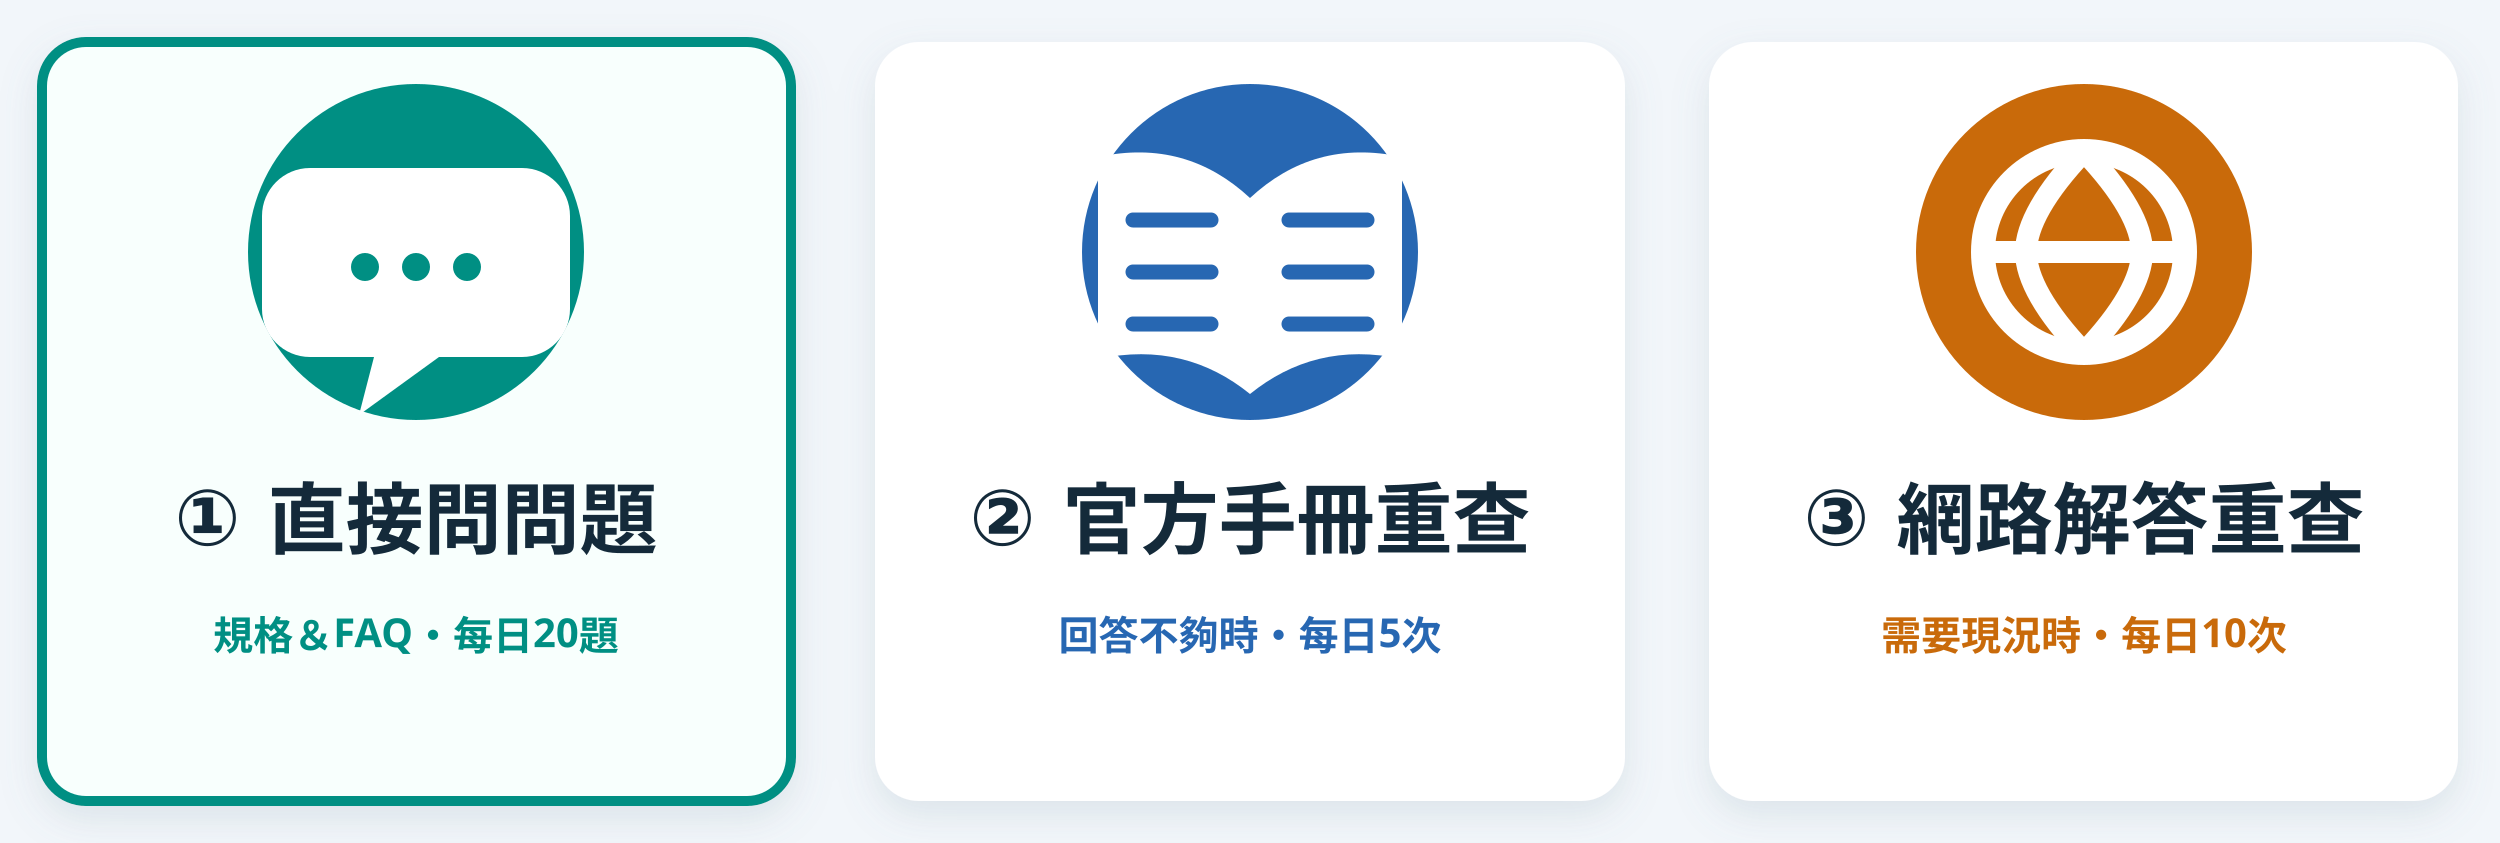
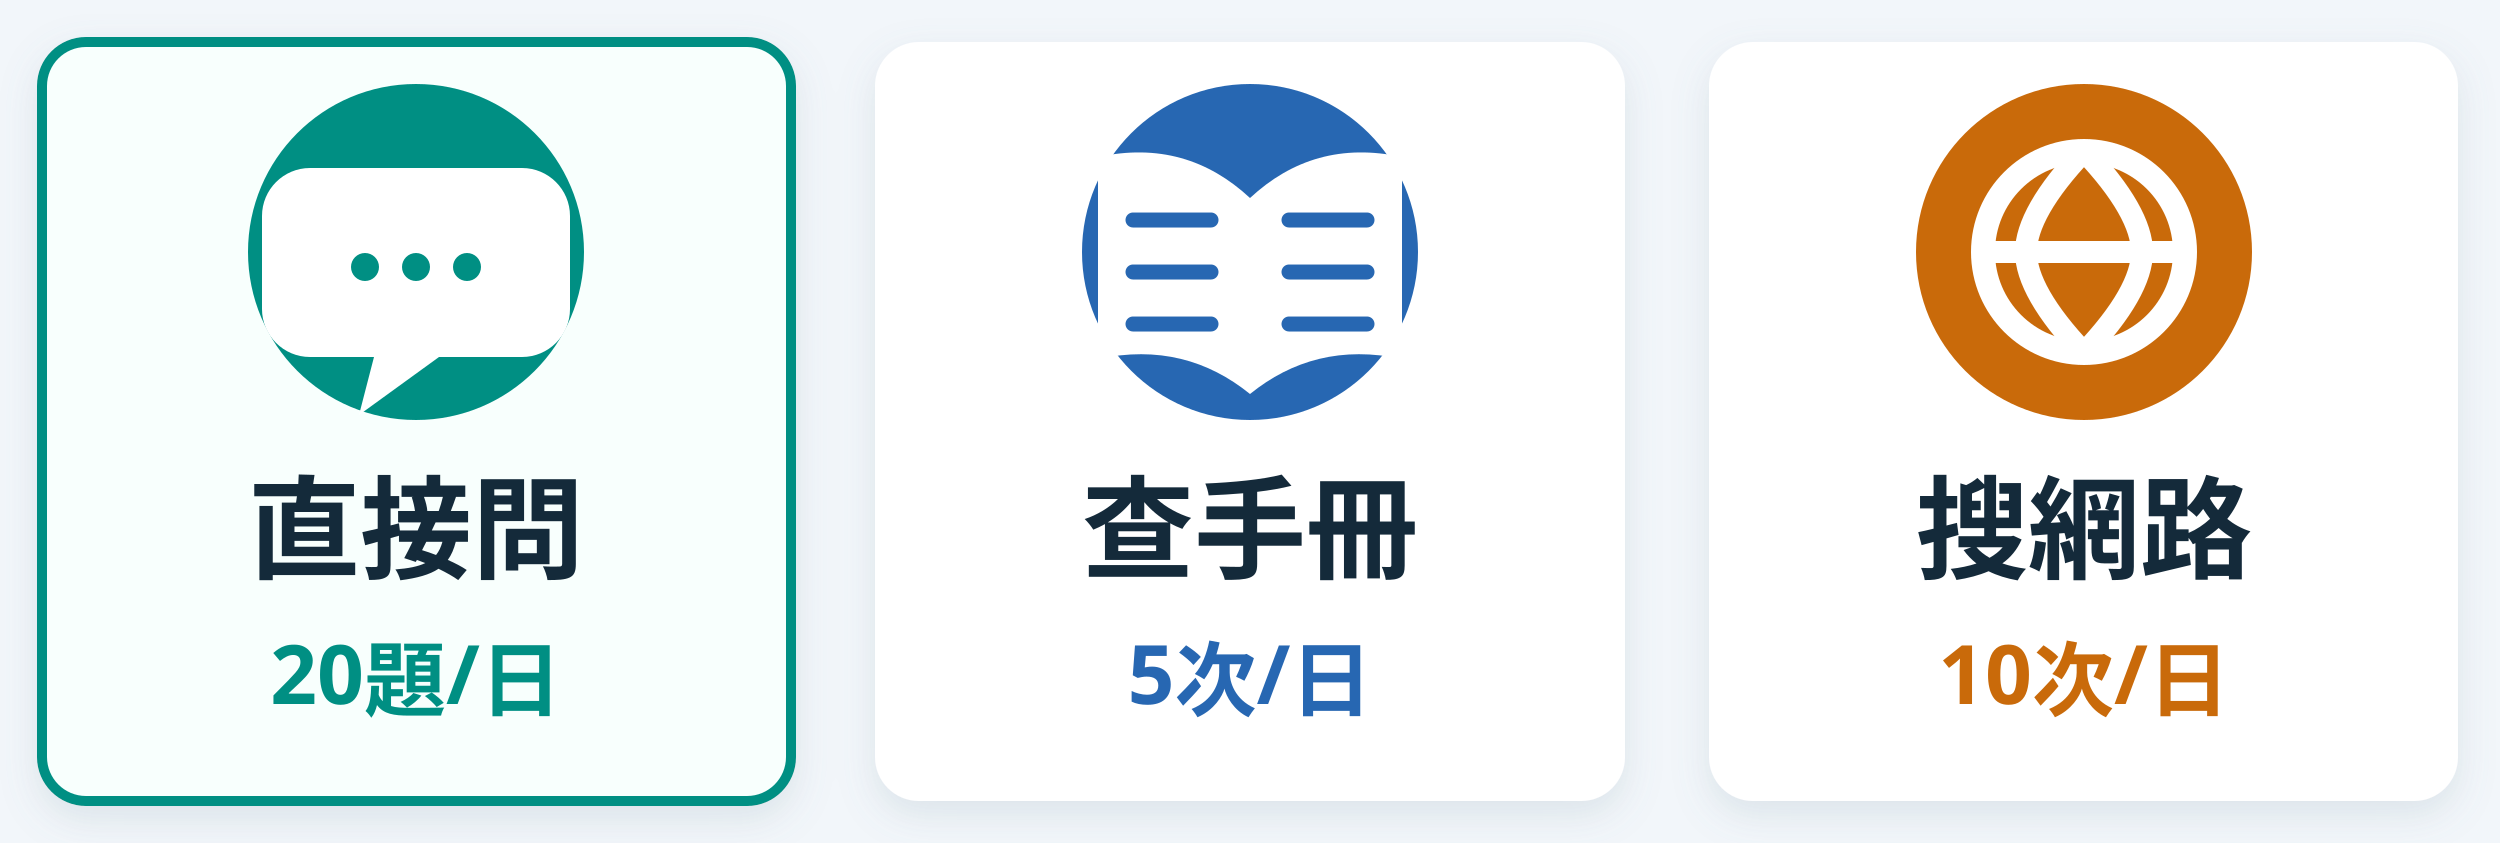
<svg xmlns="http://www.w3.org/2000/svg" width="2500" height="843" viewBox="0 0 2500 843">
  <defs>
    <filter id="shadow" x="-20%" y="-20%" width="140%" height="150%">
      <feDropShadow dx="0" dy="14" stdDeviation="18" flood-color="#7890A5" flood-opacity="0.18" />
    </filter>
    <style>
-       .title{font-family:"Microsoft JhengHei","Noto Sans TC",sans-serif;font-size:78px;font-weight:700;fill:#142A3A;text-anchor:middle}
-       .sub{font-family:"Microsoft JhengHei","Noto Sans TC",sans-serif;font-size:40px;font-weight:700;text-anchor:middle}
+       .title{font-family:"Microsoft JhengHei","Noto Sans TC",sans-serif;font-size:112px;font-weight:800;fill:#142A3A;text-anchor:middle}
+       .quota{font-family:"Microsoft JhengHei","Noto Sans TC",sans-serif;font-size:82px;font-weight:800;text-anchor:middle}
      .icon{fill:none;stroke-linecap:round;stroke-linejoin:round}
    </style>
  </defs>
  <rect width="2500" height="843" fill="#F2F6FA" />
  <g filter="url(#shadow)">
    <rect x="42" y="42" width="749" height="759" rx="44" fill="#F8FFFD" stroke="#008F83" stroke-width="10" />
    <rect x="875" y="42" width="750" height="759" rx="44" fill="#FFFFFF" />
    <rect x="1709" y="42" width="749" height="759" rx="44" fill="#FFFFFF" />
  </g>
  <circle cx="416" cy="252" r="168" fill="#008F83" />
  <path fill="#FFFFFF" d="M310 168h212a48 48 0 0 1 48 48v93a48 48 0 0 1-48 48h-83l-80 58 15-58h-64a48 48 0 0 1-48-48v-93a48 48 0 0 1 48-48z" />
  <circle cx="365" cy="267" r="14" fill="#008F83" />
  <circle cx="416" cy="267" r="14" fill="#008F83" />
  <circle cx="467" cy="267" r="14" fill="#008F83" />
-   <text class="title" x="416" y="545">① 直接問問題</text>
-   <text class="sub" x="416" y="650" fill="#008F83">規格＆FAQ・每日20題</text>
+   <text class="title" x="416" y="570">直接問</text>
+   <text class="quota" x="416" y="704" fill="#008F83">20題/日</text>
  <circle cx="1250" cy="252" r="168" fill="#2767B2" />
  <path fill="#FFFFFF" d="M1098 157c60-13 110 2 152 41v196c-42-34-92-48-152-35V157zm304 0c-60-13-110 2-152 41v196c42-34 92-48 152-35V157z" />
  <path class="icon" stroke="#2767B2" stroke-width="15" d="M1133 220h78M1133 272h78M1133 324h78M1289 220h78M1289 272h78M1289 324h78" />
-   <text class="title" x="1250" y="545">② 官方手冊重查</text>
-   <text class="sub" x="1250" y="650" fill="#2767B2">回答不夠時・每日5次</text>
+   <text class="title" x="1250" y="570">查手冊</text>
+   <text class="quota" x="1250" y="704" fill="#2767B2">5次/日</text>
  <circle cx="2084" cy="252" r="168" fill="#C96A0A" />
  <circle class="icon" stroke="#FFFFFF" stroke-width="24" cx="2084" cy="252" r="101" />
  <path class="icon" stroke="#FFFFFF" stroke-width="22" d="M1983 252h202M2084 151c39 41 58 75 58 101s-19 60-58 101c-39-41-58-75-58-101s19-60 58-101z" />
-   <text class="title" x="2084" y="545">③ 網路解答重查</text>
-   <text class="sub" x="2084" y="650" fill="#C96A0A">需要現況時・每日10次</text>
+   <text class="title" x="2084" y="570">搜網路</text>
+   <text class="quota" x="2084" y="704" fill="#C96A0A">10次/日</text>
</svg>
